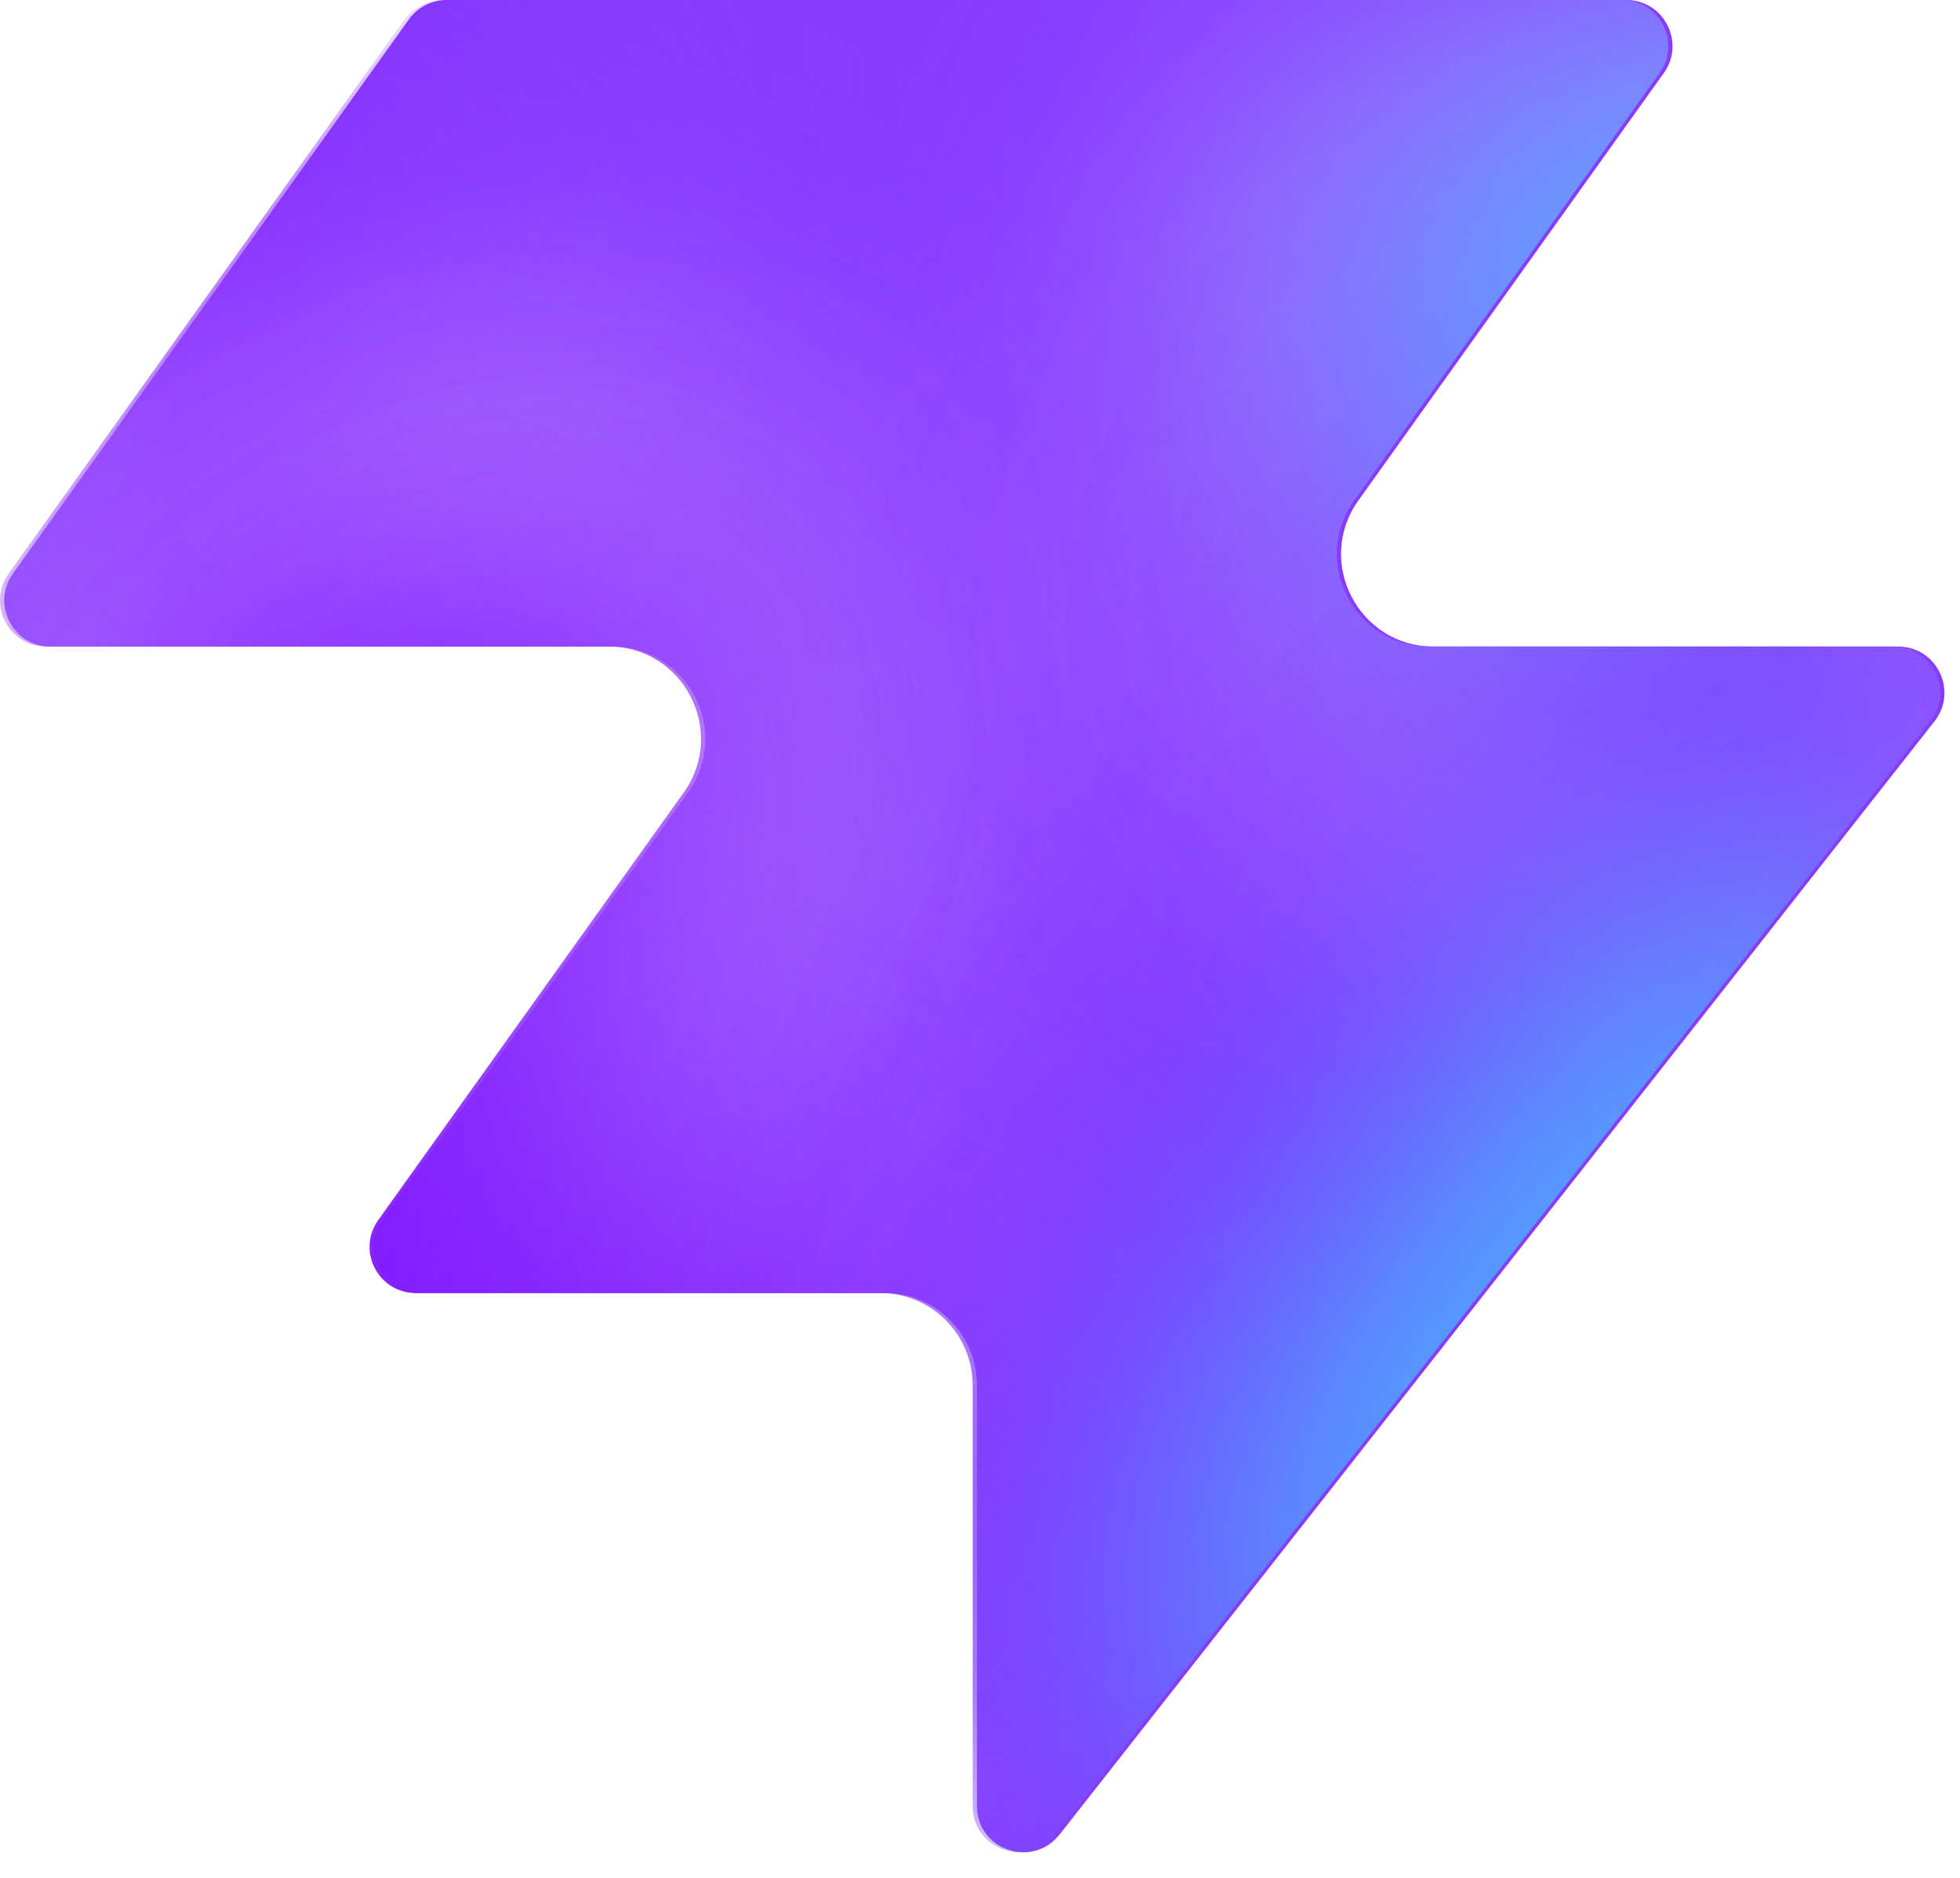
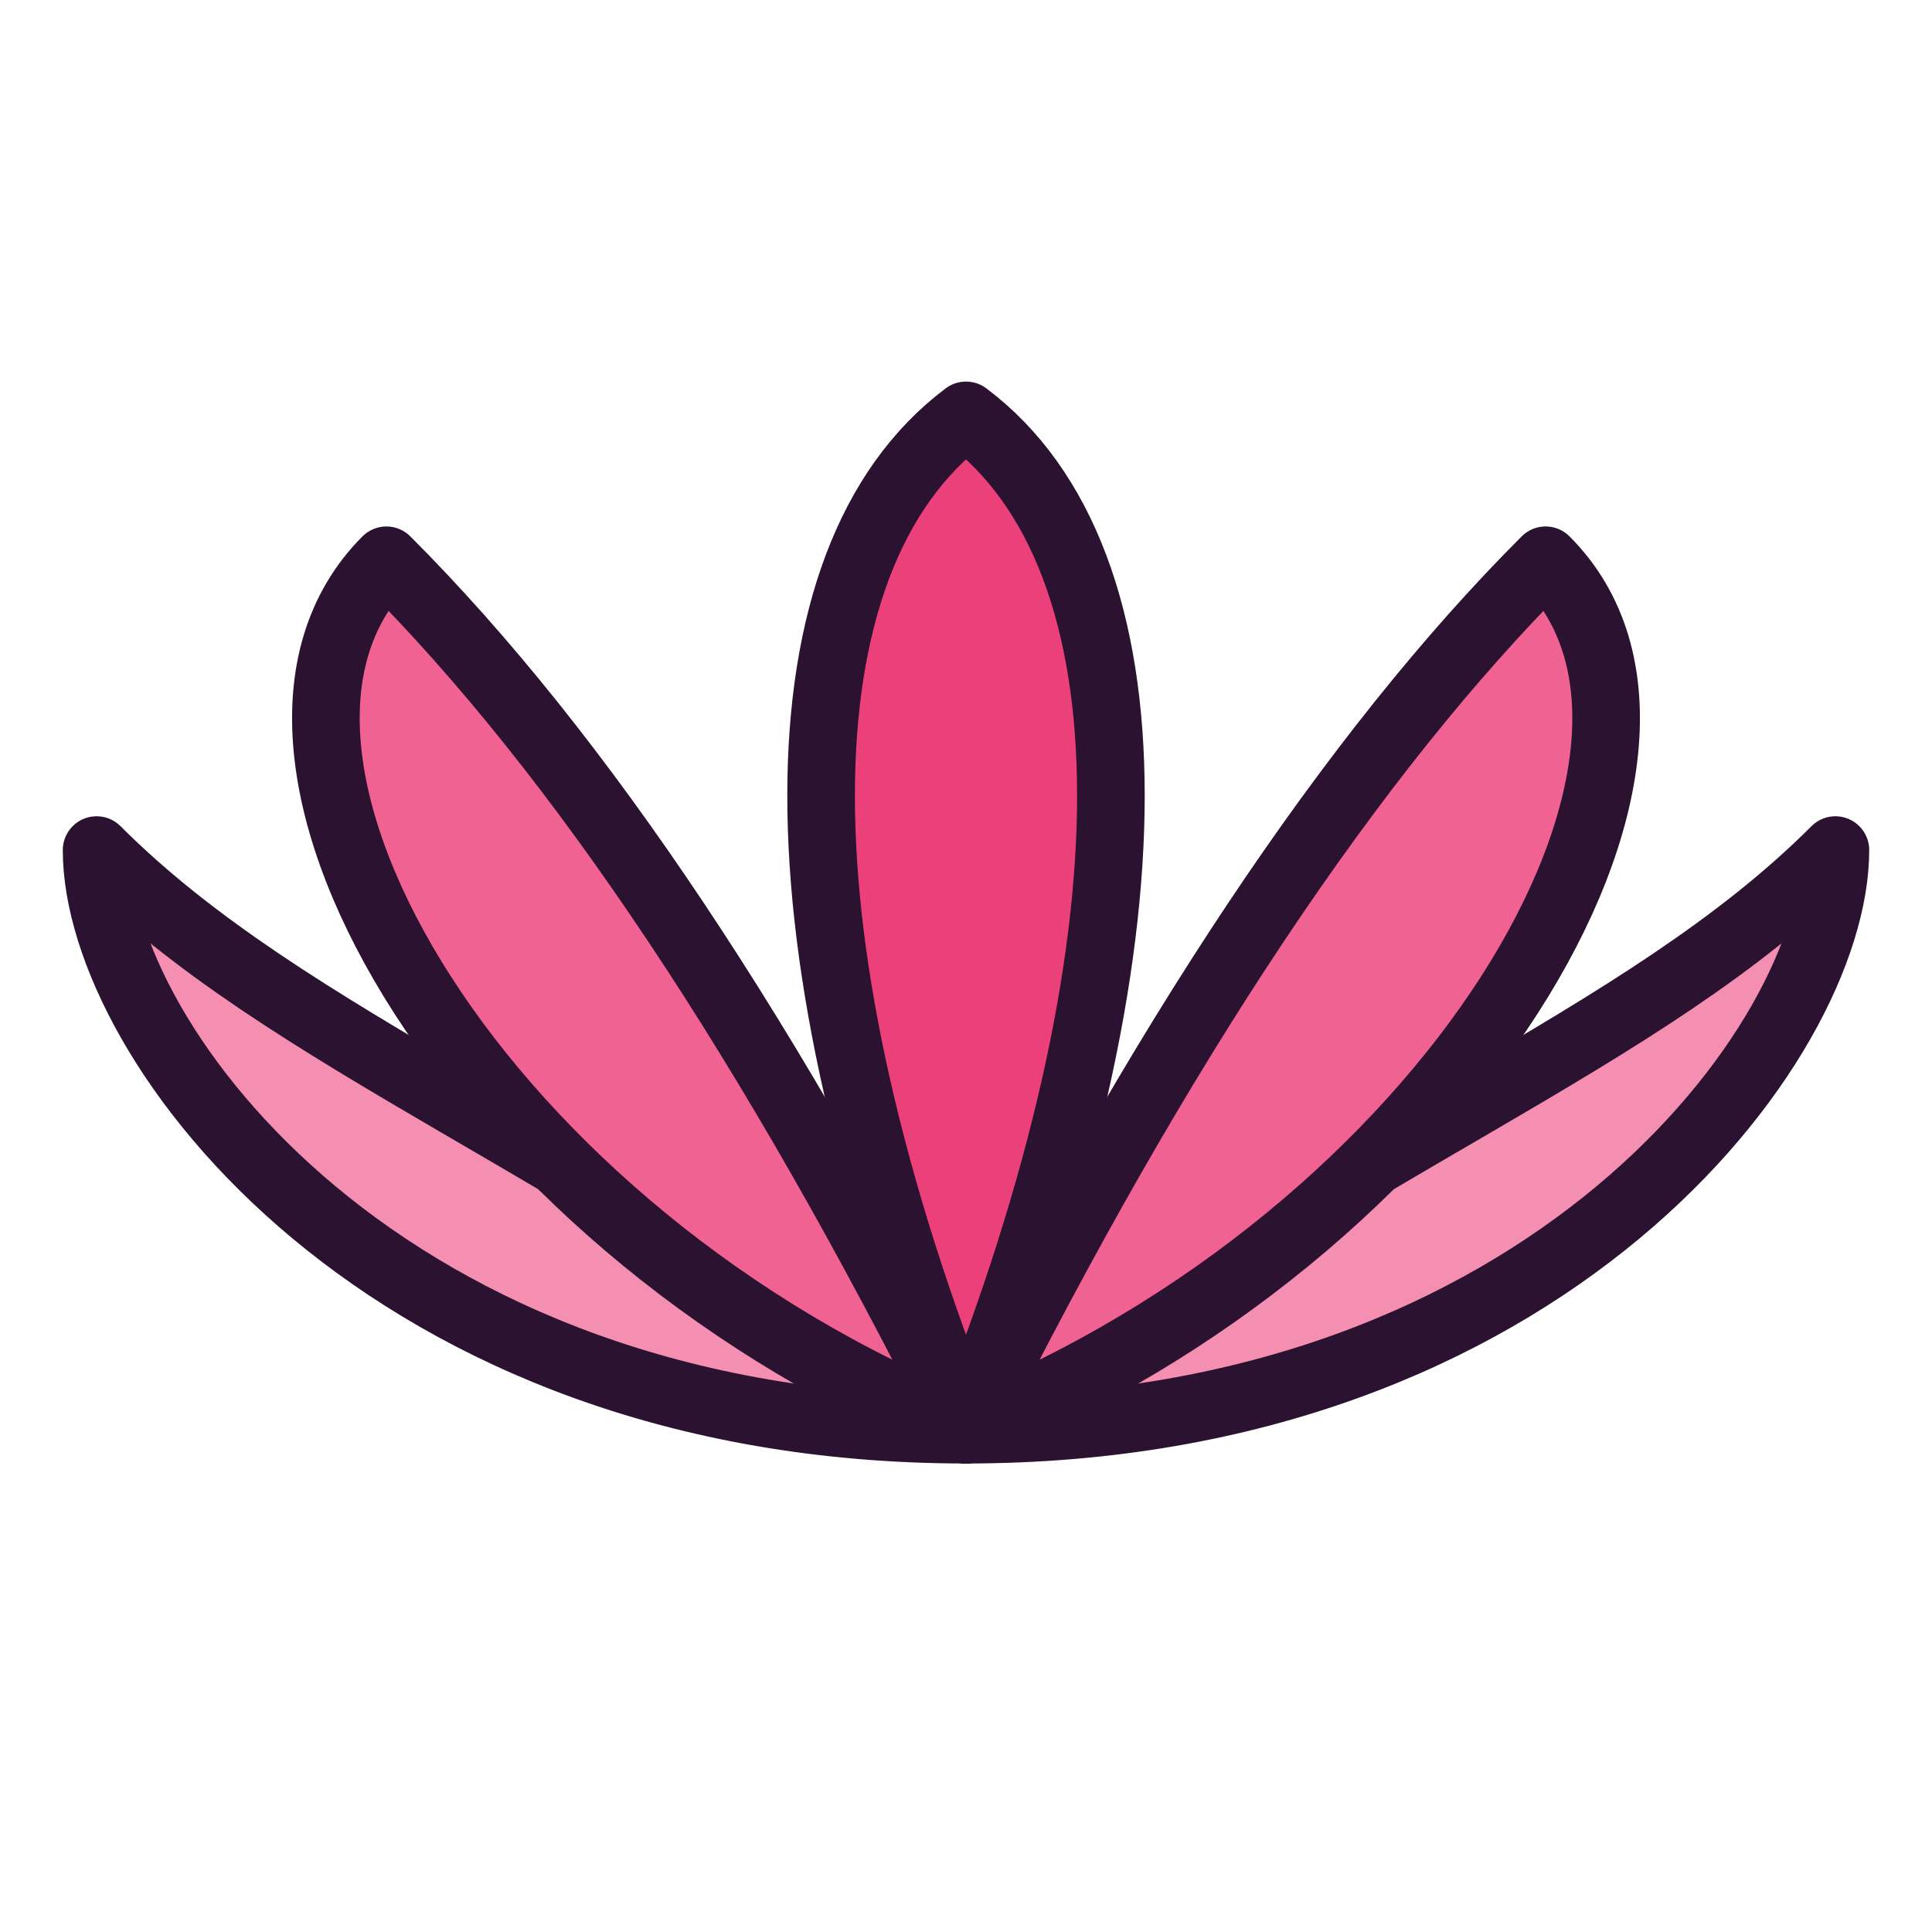
- <svg xmlns="http://www.w3.org/2000/svg" width="48" height="46" fill="none" viewBox="0 0 48 46">
-   <path fill="#863bff" d="M25.946 44.938c-.664.845-2.021.375-2.021-.698V33.937a2.26 2.26 0 0 0-2.262-2.262H10.287c-.92 0-1.456-1.04-.92-1.788l7.48-10.471c1.07-1.497 0-3.578-1.842-3.578H1.237c-.92 0-1.456-1.04-.92-1.788L10.013.474c.214-.297.556-.474.92-.474h28.894c.92 0 1.456 1.04.92 1.788l-7.48 10.471c-1.07 1.498 0 3.579 1.842 3.579h11.377c.943 0 1.473 1.088.89 1.83L25.947 44.94z" style="fill:#863bff;fill:color(display-p3 .525 .23 1);fill-opacity:1" />
-   <mask id="a" width="48" height="46" x="0" y="0" maskUnits="userSpaceOnUse" style="mask-type:alpha">
-     <path fill="#000" d="M25.842 44.938c-.664.844-2.021.375-2.021-.698V33.937a2.26 2.26 0 0 0-2.262-2.262H10.183c-.92 0-1.456-1.04-.92-1.788l7.48-10.471c1.07-1.498 0-3.579-1.842-3.579H1.133c-.92 0-1.456-1.04-.92-1.787L9.91.473c.214-.297.556-.474.92-.474h28.894c.92 0 1.456 1.04.92 1.788l-7.48 10.471c-1.07 1.498 0 3.578 1.842 3.578h11.377c.943 0 1.473 1.088.89 1.832L25.843 44.94z" style="fill:#000;fill-opacity:1" />
-   </mask>
-   <g mask="url(#a)">
-     <g filter="url(#b)">
-       <ellipse cx="5.508" cy="14.704" fill="#ede6ff" rx="5.508" ry="14.704" style="fill:#ede6ff;fill:color(display-p3 .927 .903 1);fill-opacity:1" transform="matrix(.00324 1 1 -.00324 -4.47 31.516)" />
-     </g>
-     <g filter="url(#c)">
-       <ellipse cx="10.399" cy="29.851" fill="#ede6ff" rx="10.399" ry="29.851" style="fill:#ede6ff;fill:color(display-p3 .927 .903 1);fill-opacity:1" transform="matrix(.00324 1 1 -.00324 -39.328 7.883)" />
-     </g>
-     <g filter="url(#d)">
-       <ellipse cx="5.508" cy="30.487" fill="#7e14ff" rx="5.508" ry="30.487" style="fill:#7e14ff;fill:color(display-p3 .492 .077 1);fill-opacity:1" transform="rotate(89.814 -25.913 -14.639)scale(1 -1)" />
-     </g>
-     <g filter="url(#e)">
-       <ellipse cx="5.508" cy="30.599" fill="#7e14ff" rx="5.508" ry="30.599" style="fill:#7e14ff;fill:color(display-p3 .492 .077 1);fill-opacity:1" transform="rotate(89.814 -32.644 -3.334)scale(1 -1)" />
-     </g>
-     <g filter="url(#f)">
-       <ellipse cx="5.508" cy="30.599" fill="#7e14ff" rx="5.508" ry="30.599" style="fill:#7e14ff;fill:color(display-p3 .492 .077 1);fill-opacity:1" transform="matrix(.00324 1 1 -.00324 -34.34 30.47)" />
-     </g>
-     <g filter="url(#g)">
-       <ellipse cx="14.072" cy="22.078" fill="#ede6ff" rx="14.072" ry="22.078" style="fill:#ede6ff;fill:color(display-p3 .927 .903 1);fill-opacity:1" transform="rotate(93.35 24.506 48.493)scale(-1 1)" />
-     </g>
-     <g filter="url(#h)">
-       <ellipse cx="3.47" cy="21.501" fill="#7e14ff" rx="3.47" ry="21.501" style="fill:#7e14ff;fill:color(display-p3 .492 .077 1);fill-opacity:1" transform="rotate(89.009 28.708 47.59)scale(-1 1)" />
-     </g>
-     <g filter="url(#i)">
-       <ellipse cx="3.47" cy="21.501" fill="#7e14ff" rx="3.47" ry="21.501" style="fill:#7e14ff;fill:color(display-p3 .492 .077 1);fill-opacity:1" transform="rotate(89.009 28.708 47.59)scale(-1 1)" />
-     </g>
-     <g filter="url(#j)">
-       <ellipse cx=".387" cy="8.972" fill="#7e14ff" rx="4.407" ry="29.108" style="fill:#7e14ff;fill:color(display-p3 .492 .077 1);fill-opacity:1" transform="rotate(39.51 .387 8.972)" />
-     </g>
-     <g filter="url(#k)">
-       <ellipse cx="47.523" cy="-6.092" fill="#7e14ff" rx="4.407" ry="29.108" style="fill:#7e14ff;fill:color(display-p3 .492 .077 1);fill-opacity:1" transform="rotate(37.892 47.523 -6.092)" />
-     </g>
-     <g filter="url(#l)">
-       <ellipse cx="41.412" cy="6.333" fill="#47bfff" rx="5.971" ry="9.665" style="fill:#47bfff;fill:color(display-p3 .28 .748 1);fill-opacity:1" transform="rotate(37.892 41.412 6.333)" />
-     </g>
-     <g filter="url(#m)">
-       <ellipse cx="-1.879" cy="38.332" fill="#7e14ff" rx="4.407" ry="29.108" style="fill:#7e14ff;fill:color(display-p3 .492 .077 1);fill-opacity:1" transform="rotate(37.892 -1.88 38.332)" />
-     </g>
-     <g filter="url(#n)">
-       <ellipse cx="-1.879" cy="38.332" fill="#7e14ff" rx="4.407" ry="29.108" style="fill:#7e14ff;fill:color(display-p3 .492 .077 1);fill-opacity:1" transform="rotate(37.892 -1.88 38.332)" />
-     </g>
-     <g filter="url(#o)">
-       <ellipse cx="35.651" cy="29.907" fill="#7e14ff" rx="4.407" ry="29.108" style="fill:#7e14ff;fill:color(display-p3 .492 .077 1);fill-opacity:1" transform="rotate(37.892 35.651 29.907)" />
-     </g>
-     <g filter="url(#p)">
-       <ellipse cx="38.418" cy="32.4" fill="#47bfff" rx="5.971" ry="15.297" style="fill:#47bfff;fill:color(display-p3 .28 .748 1);fill-opacity:1" transform="rotate(37.892 38.418 32.4)" />
-     </g>
+ <svg xmlns="http://www.w3.org/2000/svg" viewBox="0 0 200 200">
+   <g transform="translate(0 38)" stroke="#2b1230" stroke-width="7" stroke-linejoin="round" stroke-linecap="round">
+     <path d="M100 110 C40 110, 10 70, 10 50 C30 70, 60 80, 100 110" fill="#f48fb1" />
+     <path d="M100 110 C160 110, 190 70, 190 50 C170 70, 140 80, 100 110" fill="#f48fb1" />
+     <path d="M100 110 C50 90, 20 40, 40 20 C60 40, 80 70, 100 110" fill="#f06292" />
+     <path d="M100 110 C150 90, 180 40, 160 20 C140 40, 120 70, 100 110" fill="#f06292" />
+     <path d="M100 110 C80 60, 80 20, 100 5 C120 20, 120 60, 100 110" fill="#ec407a" />
  </g>
-   <defs>
-     <filter id="b" width="60.045" height="41.654" x="-19.77" y="16.149" color-interpolation-filters="sRGB" filterUnits="userSpaceOnUse">
-       <feFlood flood-opacity="0" result="BackgroundImageFix" />
-       <feBlend in="SourceGraphic" in2="BackgroundImageFix" result="shape" />
-       <feGaussianBlur result="effect1_foregroundBlur_2002_17158" stdDeviation="7.659" />
-     </filter>
-     <filter id="c" width="90.34" height="51.437" x="-54.613" y="-7.533" color-interpolation-filters="sRGB" filterUnits="userSpaceOnUse">
-       <feFlood flood-opacity="0" result="BackgroundImageFix" />
-       <feBlend in="SourceGraphic" in2="BackgroundImageFix" result="shape" />
-       <feGaussianBlur result="effect1_foregroundBlur_2002_17158" stdDeviation="7.659" />
-     </filter>
-     <filter id="d" width="79.355" height="29.4" x="-49.64" y="2.03" color-interpolation-filters="sRGB" filterUnits="userSpaceOnUse">
-       <feFlood flood-opacity="0" result="BackgroundImageFix" />
-       <feBlend in="SourceGraphic" in2="BackgroundImageFix" result="shape" />
-       <feGaussianBlur result="effect1_foregroundBlur_2002_17158" stdDeviation="4.596" />
-     </filter>
-     <filter id="e" width="79.579" height="29.4" x="-45.045" y="20.029" color-interpolation-filters="sRGB" filterUnits="userSpaceOnUse">
-       <feFlood flood-opacity="0" result="BackgroundImageFix" />
-       <feBlend in="SourceGraphic" in2="BackgroundImageFix" result="shape" />
-       <feGaussianBlur result="effect1_foregroundBlur_2002_17158" stdDeviation="4.596" />
-     </filter>
-     <filter id="f" width="79.579" height="29.4" x="-43.513" y="21.178" color-interpolation-filters="sRGB" filterUnits="userSpaceOnUse">
-       <feFlood flood-opacity="0" result="BackgroundImageFix" />
-       <feBlend in="SourceGraphic" in2="BackgroundImageFix" result="shape" />
-       <feGaussianBlur result="effect1_foregroundBlur_2002_17158" stdDeviation="4.596" />
-     </filter>
-     <filter id="g" width="74.749" height="58.852" x="15.756" y="-17.901" color-interpolation-filters="sRGB" filterUnits="userSpaceOnUse">
-       <feFlood flood-opacity="0" result="BackgroundImageFix" />
-       <feBlend in="SourceGraphic" in2="BackgroundImageFix" result="shape" />
-       <feGaussianBlur result="effect1_foregroundBlur_2002_17158" stdDeviation="7.659" />
-     </filter>
-     <filter id="h" width="61.377" height="25.362" x="23.548" y="2.284" color-interpolation-filters="sRGB" filterUnits="userSpaceOnUse">
-       <feFlood flood-opacity="0" result="BackgroundImageFix" />
-       <feBlend in="SourceGraphic" in2="BackgroundImageFix" result="shape" />
-       <feGaussianBlur result="effect1_foregroundBlur_2002_17158" stdDeviation="4.596" />
-     </filter>
-     <filter id="i" width="61.377" height="25.362" x="23.548" y="2.284" color-interpolation-filters="sRGB" filterUnits="userSpaceOnUse">
-       <feFlood flood-opacity="0" result="BackgroundImageFix" />
-       <feBlend in="SourceGraphic" in2="BackgroundImageFix" result="shape" />
-       <feGaussianBlur result="effect1_foregroundBlur_2002_17158" stdDeviation="4.596" />
-     </filter>
-     <filter id="j" width="56.045" height="63.649" x="-27.636" y="-22.853" color-interpolation-filters="sRGB" filterUnits="userSpaceOnUse">
-       <feFlood flood-opacity="0" result="BackgroundImageFix" />
-       <feBlend in="SourceGraphic" in2="BackgroundImageFix" result="shape" />
-       <feGaussianBlur result="effect1_foregroundBlur_2002_17158" stdDeviation="4.596" />
-     </filter>
-     <filter id="k" width="54.814" height="64.646" x="20.116" y="-38.415" color-interpolation-filters="sRGB" filterUnits="userSpaceOnUse">
-       <feFlood flood-opacity="0" result="BackgroundImageFix" />
-       <feBlend in="SourceGraphic" in2="BackgroundImageFix" result="shape" />
-       <feGaussianBlur result="effect1_foregroundBlur_2002_17158" stdDeviation="4.596" />
-     </filter>
-     <filter id="l" width="33.541" height="35.313" x="24.641" y="-11.323" color-interpolation-filters="sRGB" filterUnits="userSpaceOnUse">
-       <feFlood flood-opacity="0" result="BackgroundImageFix" />
-       <feBlend in="SourceGraphic" in2="BackgroundImageFix" result="shape" />
-       <feGaussianBlur result="effect1_foregroundBlur_2002_17158" stdDeviation="4.596" />
-     </filter>
-     <filter id="m" width="54.814" height="64.646" x="-29.286" y="6.009" color-interpolation-filters="sRGB" filterUnits="userSpaceOnUse">
-       <feFlood flood-opacity="0" result="BackgroundImageFix" />
-       <feBlend in="SourceGraphic" in2="BackgroundImageFix" result="shape" />
-       <feGaussianBlur result="effect1_foregroundBlur_2002_17158" stdDeviation="4.596" />
-     </filter>
-     <filter id="n" width="54.814" height="64.646" x="-29.286" y="6.009" color-interpolation-filters="sRGB" filterUnits="userSpaceOnUse">
-       <feFlood flood-opacity="0" result="BackgroundImageFix" />
-       <feBlend in="SourceGraphic" in2="BackgroundImageFix" result="shape" />
-       <feGaussianBlur result="effect1_foregroundBlur_2002_17158" stdDeviation="4.596" />
-     </filter>
-     <filter id="o" width="54.814" height="64.646" x="8.244" y="-2.416" color-interpolation-filters="sRGB" filterUnits="userSpaceOnUse">
-       <feFlood flood-opacity="0" result="BackgroundImageFix" />
-       <feBlend in="SourceGraphic" in2="BackgroundImageFix" result="shape" />
-       <feGaussianBlur result="effect1_foregroundBlur_2002_17158" stdDeviation="4.596" />
-     </filter>
-     <filter id="p" width="39.409" height="43.623" x="18.713" y="10.588" color-interpolation-filters="sRGB" filterUnits="userSpaceOnUse">
-       <feFlood flood-opacity="0" result="BackgroundImageFix" />
-       <feBlend in="SourceGraphic" in2="BackgroundImageFix" result="shape" />
-       <feGaussianBlur result="effect1_foregroundBlur_2002_17158" stdDeviation="4.596" />
-     </filter>
-   </defs>
</svg>
